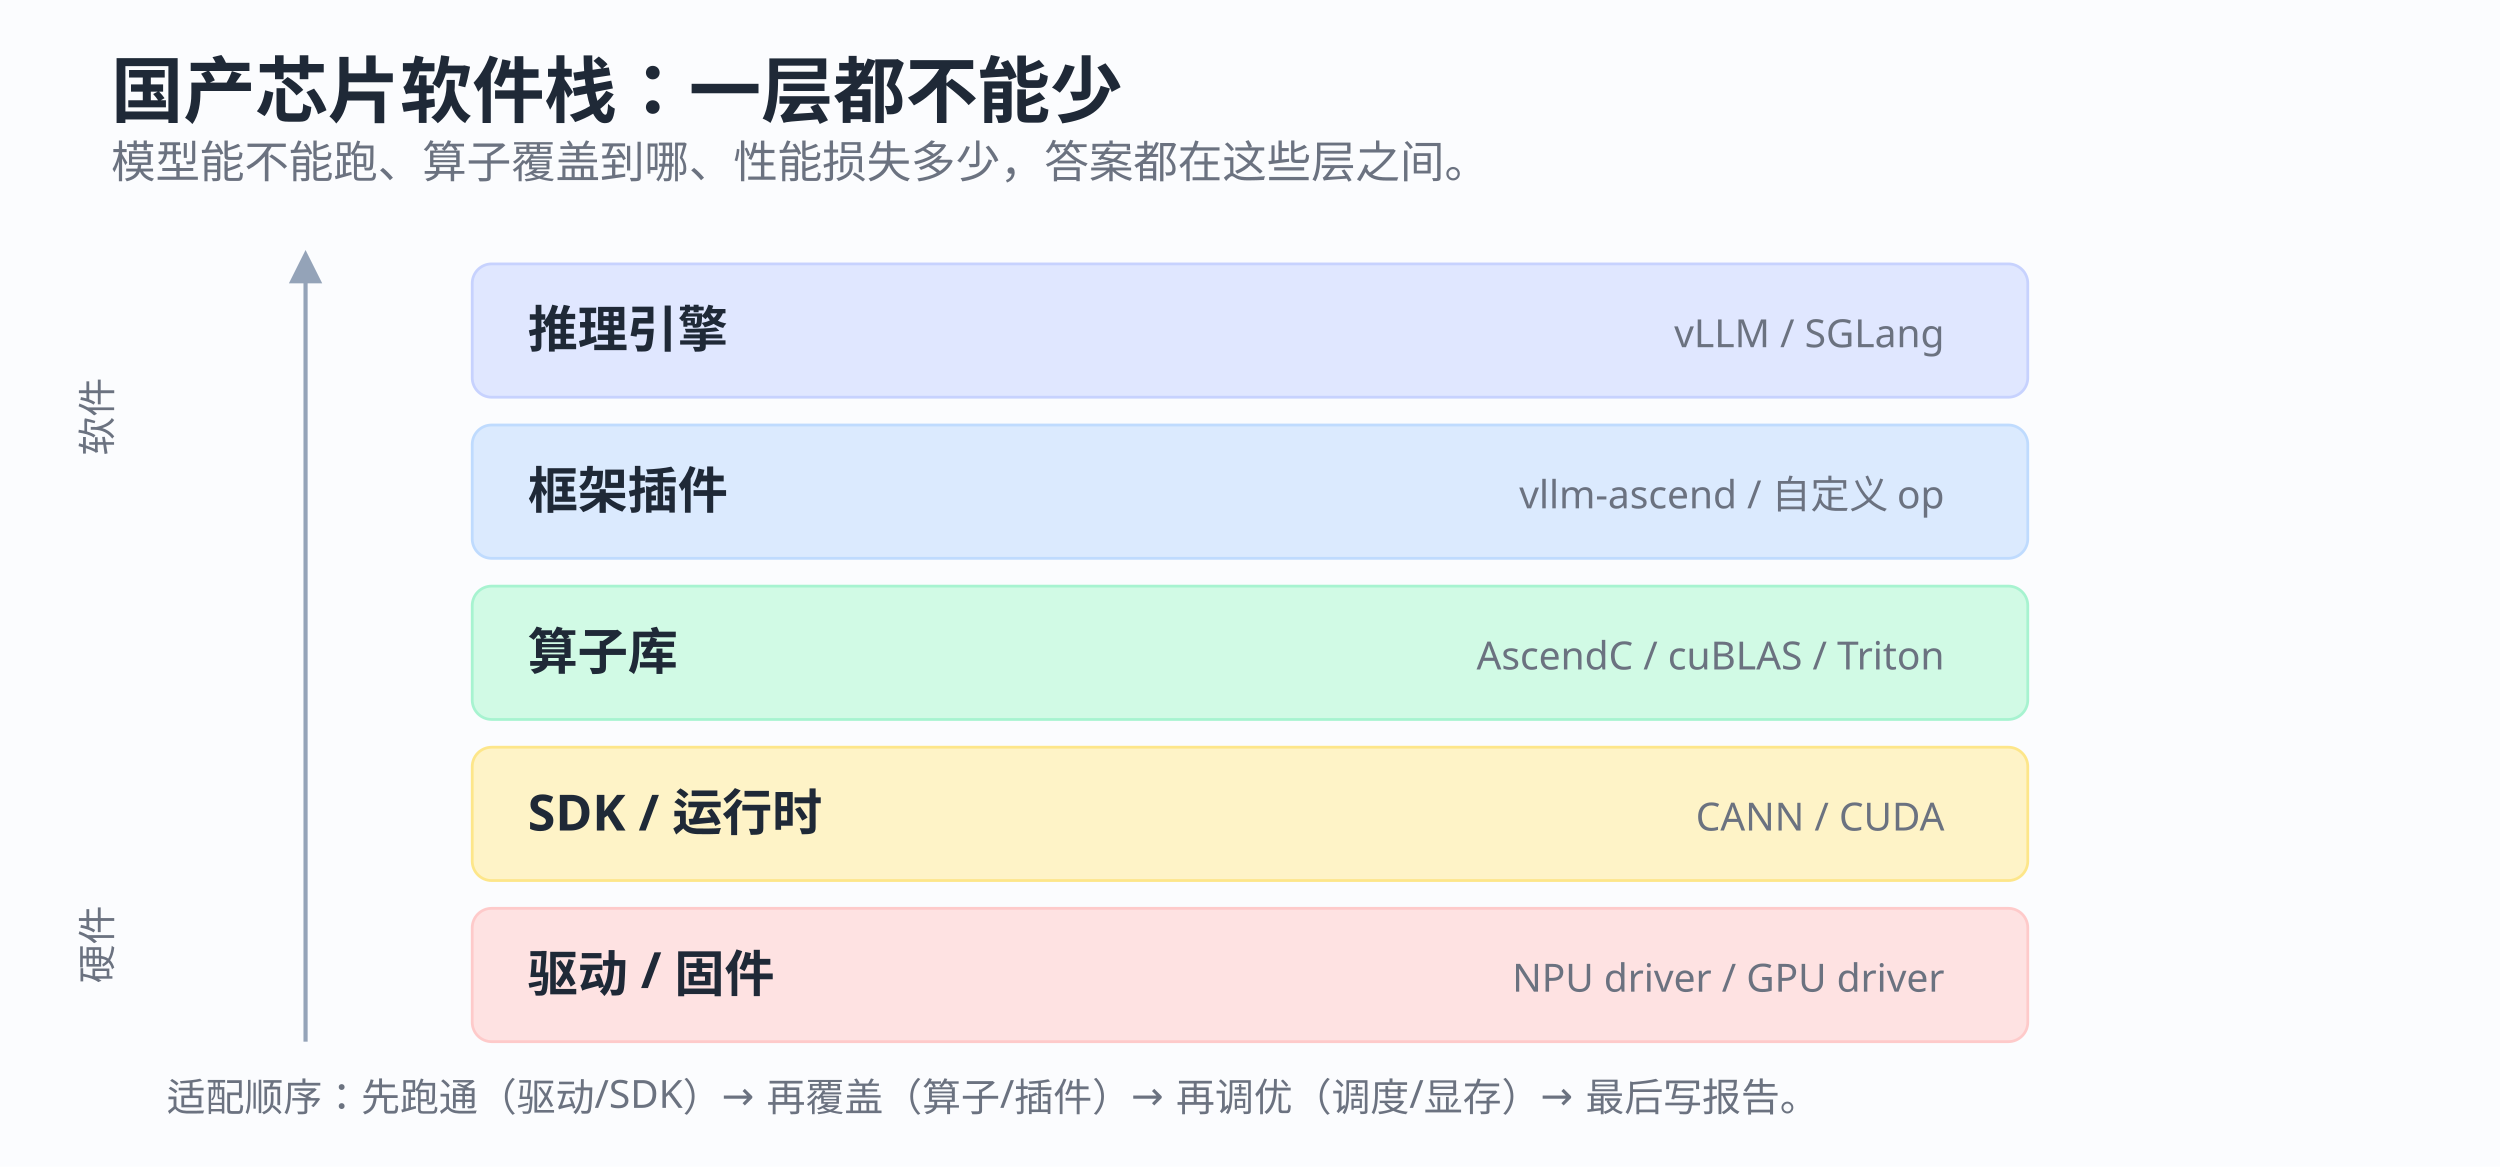
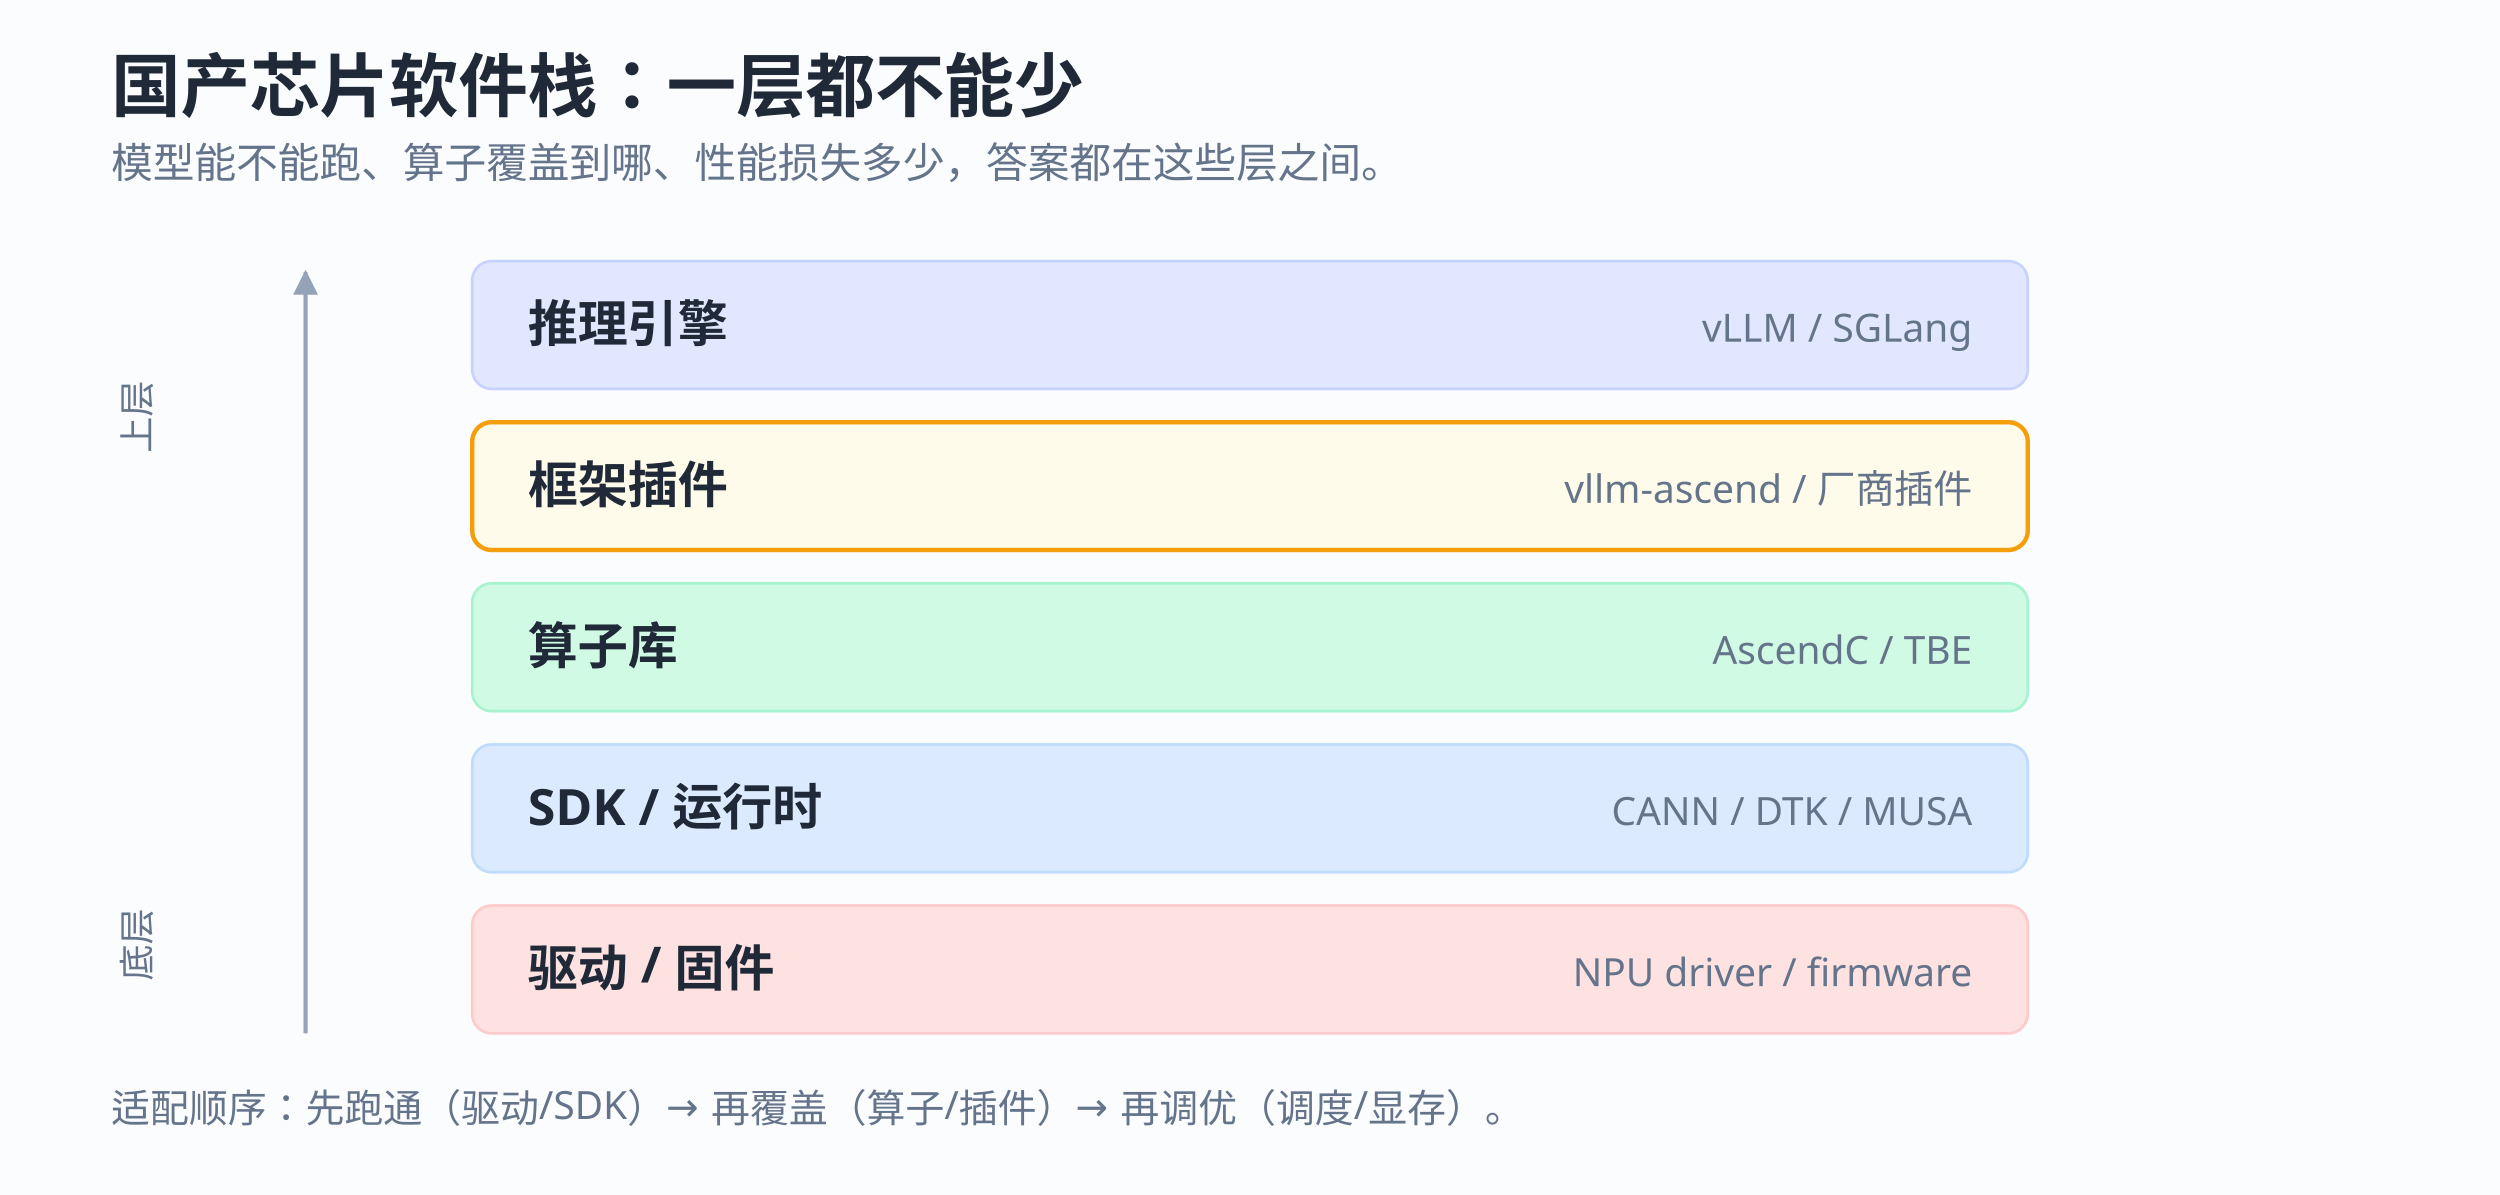
- <svg xmlns="http://www.w3.org/2000/svg" viewBox="0 0 900 420" role="img" aria-label="国产芯片软件栈">
+ <svg xmlns="http://www.w3.org/2000/svg" viewBox="0 0 900 430" role="img" aria-label="国产芯片软件栈五层：驱动、SDK、算子库、框架插件、推理引擎">
  <style>
text{font-family:"PingFang SC","Hiragino Sans GB","Microsoft YaHei",sans-serif}
- .title{font-size:26px;font-weight:700;fill:#1f2937}.sub{font-size:16px;fill:#6b7280}
- .label{font-size:18px;font-weight:700;fill:#1f2937}.small{font-size:14px;fill:#6b7280}
+ .title{font-size:25px;font-weight:700;fill:#1f2937}
+ .sub{font-size:15px;fill:#64748b}
+ .label{font-size:18px;font-weight:700;fill:#1f2937}
+ .small{font-size:14px;fill:#64748b}
+ .tick{font-size:13px;fill:#64748b}
</style>
-   <rect width="900" height="420" fill="#fbfcfe" />
-   <text x="40" y="42" class="title">国产芯片软件栈：一层都不能少</text>
+   <defs>
+     <marker id="arrow" viewBox="0 0 10 10" refX="9" refY="5" markerWidth="6" markerHeight="6" orient="auto">
+       <path d="M0,0 L10,5 L0,10 z" fill="#94a3b8" />
+     </marker>
+   </defs>
+   <rect width="900" height="430" fill="#fbfcfe" />
+   <text x="40" y="40" class="title">国产芯片软件栈：一层都不能少</text>
  <text x="40" y="64" class="sub">模型能不能跑、算子覆盖到哪、性能损失多少，答案都在这些层之间。</text>
  <g>
-     <rect x="170" y="95" width="560" height="48" rx="7" fill="#e0e7ff" stroke="#c7d2fe" />
-     <text x="190" y="125" class="label">推理引擎</text>
-     <text x="700" y="125" class="small" text-anchor="end">vLLM / SGLang</text>
-     <rect x="170" y="153" width="560" height="48" rx="7" fill="#dbeafe" stroke="#bfdbfe" />
-     <text x="190" y="183" class="label">框架插件</text>
-     <text x="700" y="183" class="small" text-anchor="end">vllm-ascend / 自定义 op</text>
-     <rect x="170" y="211" width="560" height="48" rx="7" fill="#d1fae5" stroke="#a7f3d0" />
-     <text x="190" y="241" class="label">算子库</text>
-     <text x="700" y="241" class="small" text-anchor="end">AscendC / cuBLAS / Triton</text>
-     <rect x="170" y="269" width="560" height="48" rx="7" fill="#fef3c7" stroke="#fde68a" />
-     <text x="190" y="299" class="label">SDK / 运行时</text>
-     <text x="700" y="299" class="small" text-anchor="end">CANN / CUDA</text>
-     <rect x="170" y="327" width="560" height="48" rx="7" fill="#fee2e2" stroke="#fecaca" />
-     <text x="190" y="357" class="label">驱动 / 固件</text>
-     <text x="700" y="357" class="small" text-anchor="end">NPU driver / GPU driver</text>
+     <rect x="170" y="94" width="560" height="46" rx="7" fill="#e0e7ff" stroke="#c7d2fe" />
+     <text x="190" y="123" class="label">推理引擎</text>
+     <text x="710" y="123" class="small" text-anchor="end">vLLM / SGLang</text>
+     <rect x="170" y="152" width="560" height="46" rx="7" fill="#fffbeb" stroke="#f59e0b" stroke-width="1.6" />
+     <text x="190" y="181" class="label">框架插件</text>
+     <text x="710" y="181" class="small" text-anchor="end">vllm-ascend / 厂商插件</text>
+     <rect x="170" y="210" width="560" height="46" rx="7" fill="#d1fae5" stroke="#a7f3d0" />
+     <text x="190" y="239" class="label">算子库</text>
+     <text x="710" y="239" class="small" text-anchor="end">AscendC / TBE</text>
+     <rect x="170" y="268" width="560" height="46" rx="7" fill="#dbeafe" stroke="#bfdbfe" />
+     <text x="190" y="297" class="label">SDK / 运行时</text>
+     <text x="710" y="297" class="small" text-anchor="end">CANN / DTK / MUSA</text>
+     <rect x="170" y="326" width="560" height="46" rx="7" fill="#fee2e2" stroke="#fecaca" />
+     <text x="190" y="355" class="label">驱动 / 固件</text>
+     <text x="710" y="355" class="small" text-anchor="end">NPU driver / firmware</text>
  </g>
-   <text x="40" y="150" class="small" transform="rotate(-90 40 150)" text-anchor="middle">软件</text>
-   <text x="40" y="340" class="small" transform="rotate(-90 40 340)" text-anchor="middle">硬件</text>
-   <line x1="110" y1="95" x2="110" y2="375" stroke="#94a3b8" stroke-width="1.5" />
-   <polygon points="110,90 104,102 116,102" fill="#94a3b8" />
-   <text x="60" y="400" class="small">适配顺序：先跑通（驱动/SDK）→ 再覆盖（算子/插件）→ 再调优（调度/显存）→ 最后写报告。</text>
+   <line x1="110" y1="372" x2="110" y2="98" stroke="#94a3b8" stroke-width="1.5" marker-end="url(#arrow)" />
+   <text x="54" y="150" class="tick" text-anchor="middle" transform="rotate(-90 54 150)">上层</text>
+   <text x="54" y="340" class="tick" text-anchor="middle" transform="rotate(-90 54 340)">底层</text>
+   <text x="40" y="404" class="small">适配顺序：先跑通（驱动/SDK）→ 再覆盖（算子/插件）→ 再调优（调度/显存）。</text>
</svg>
